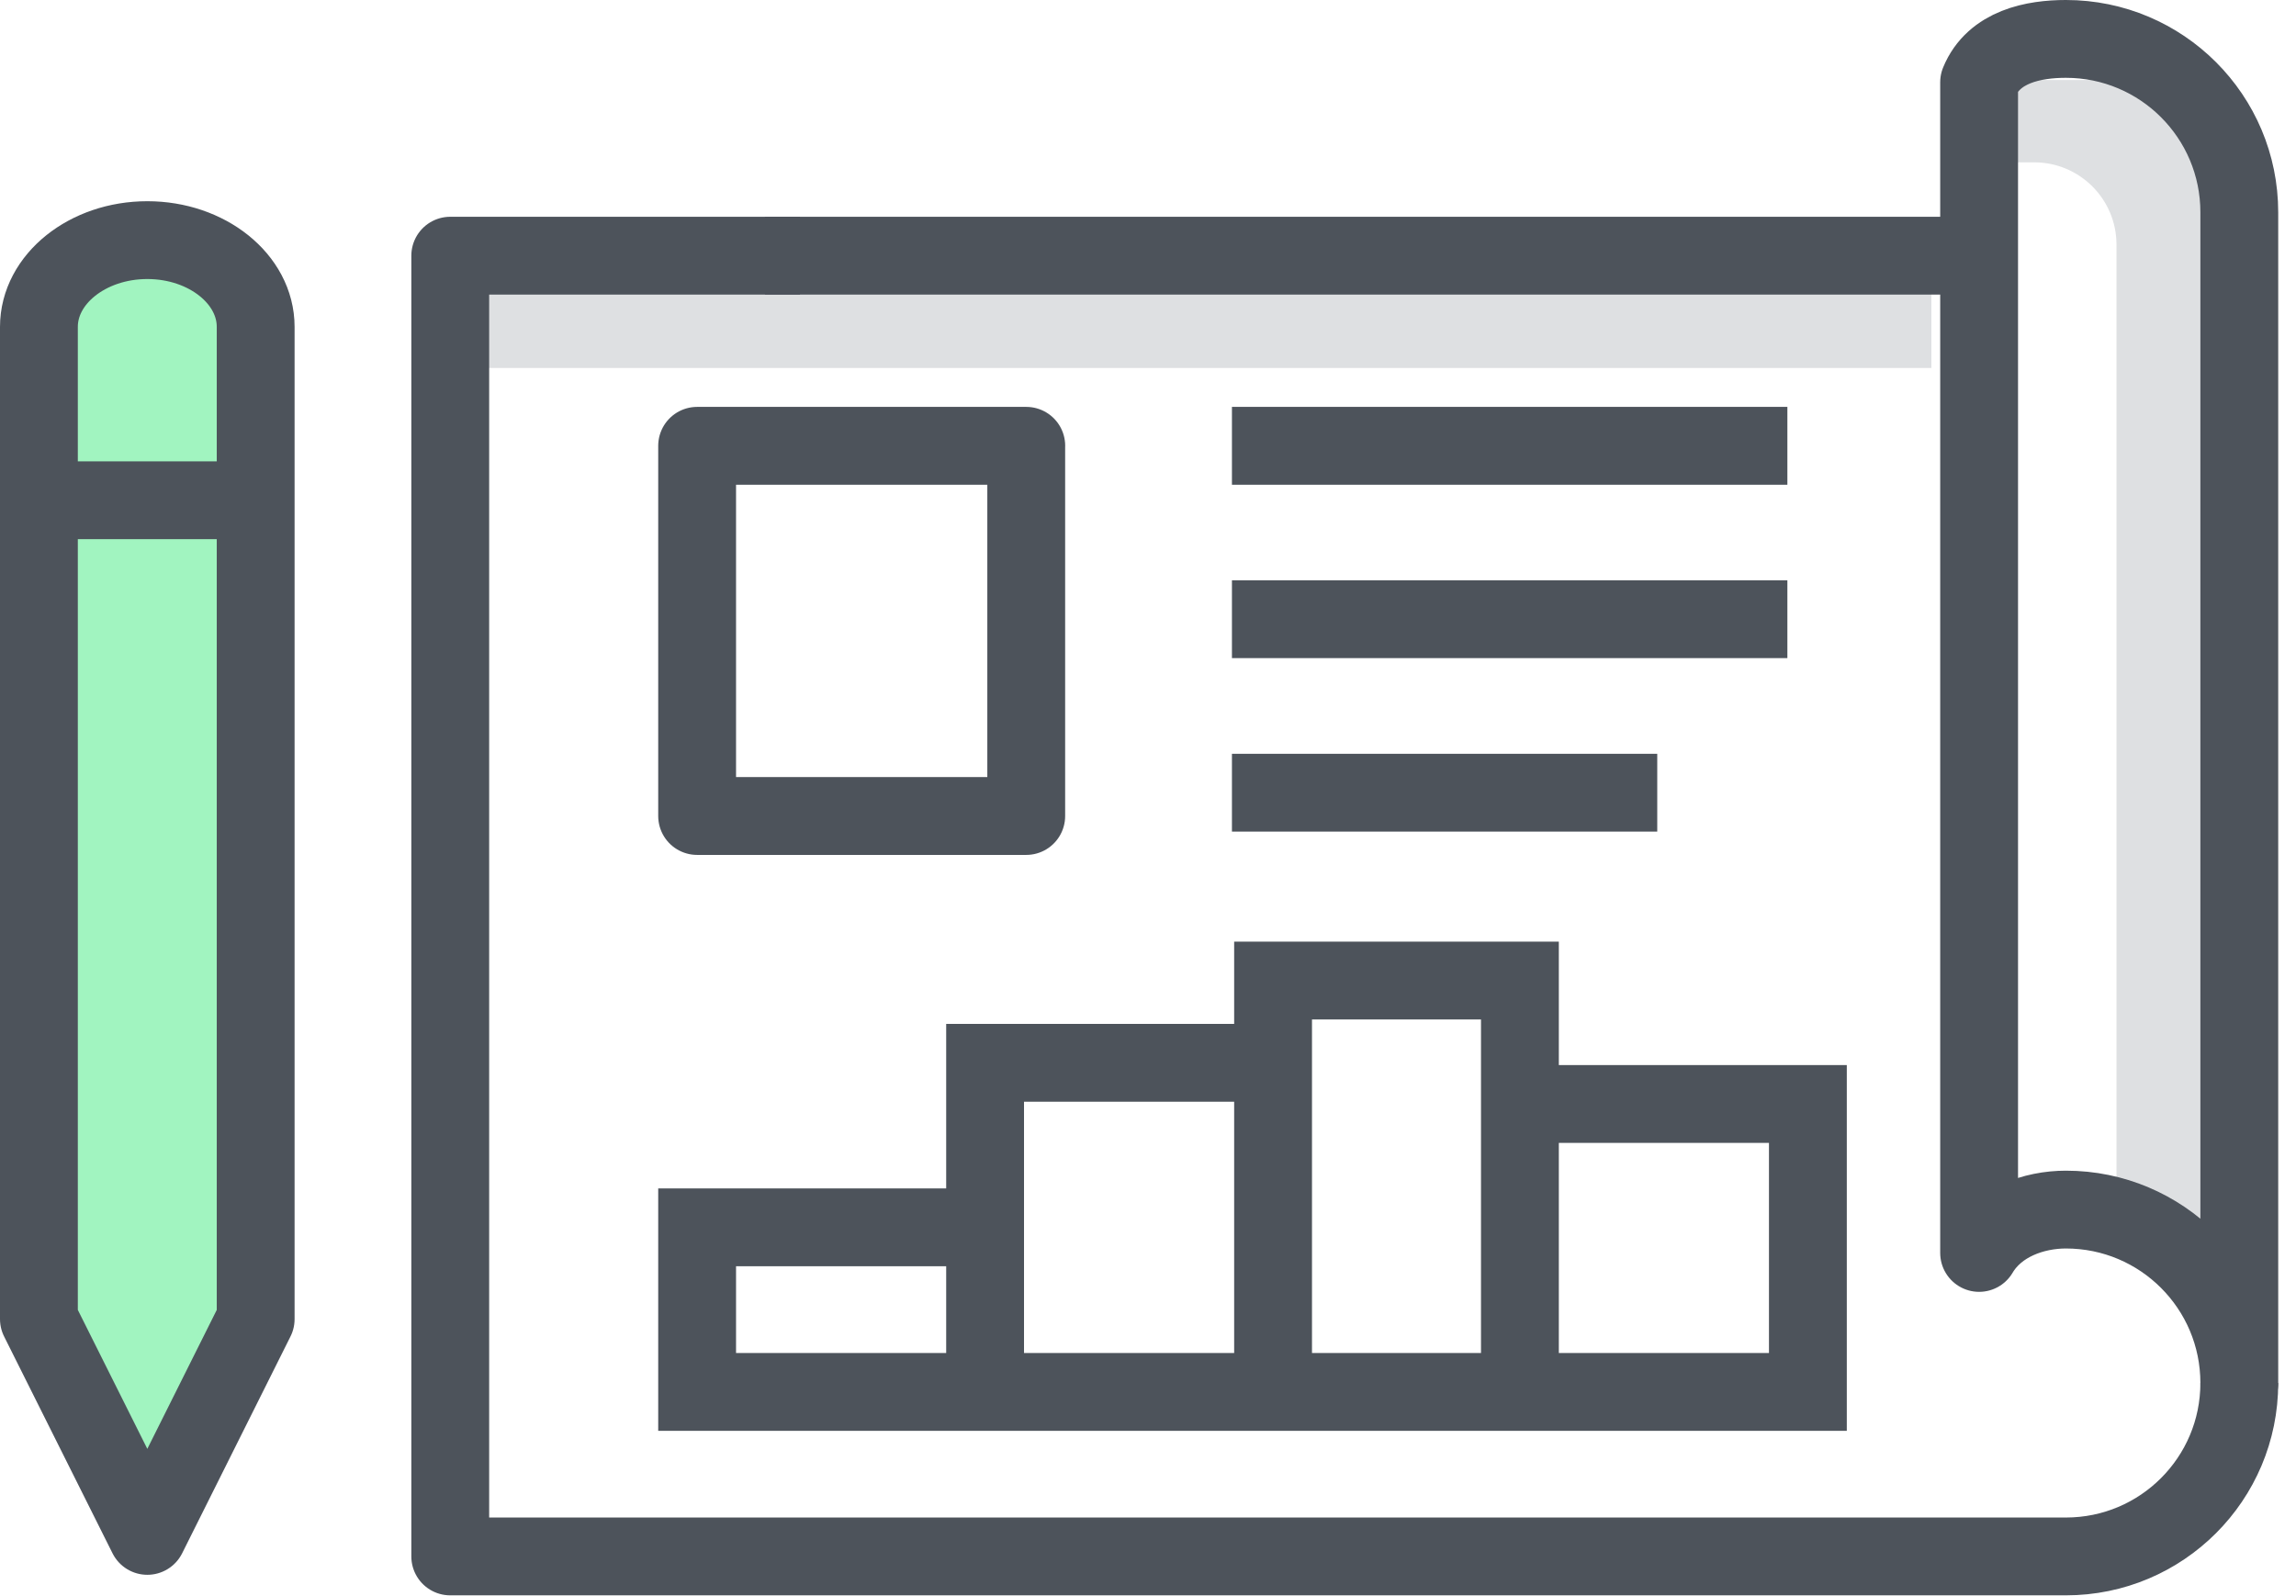
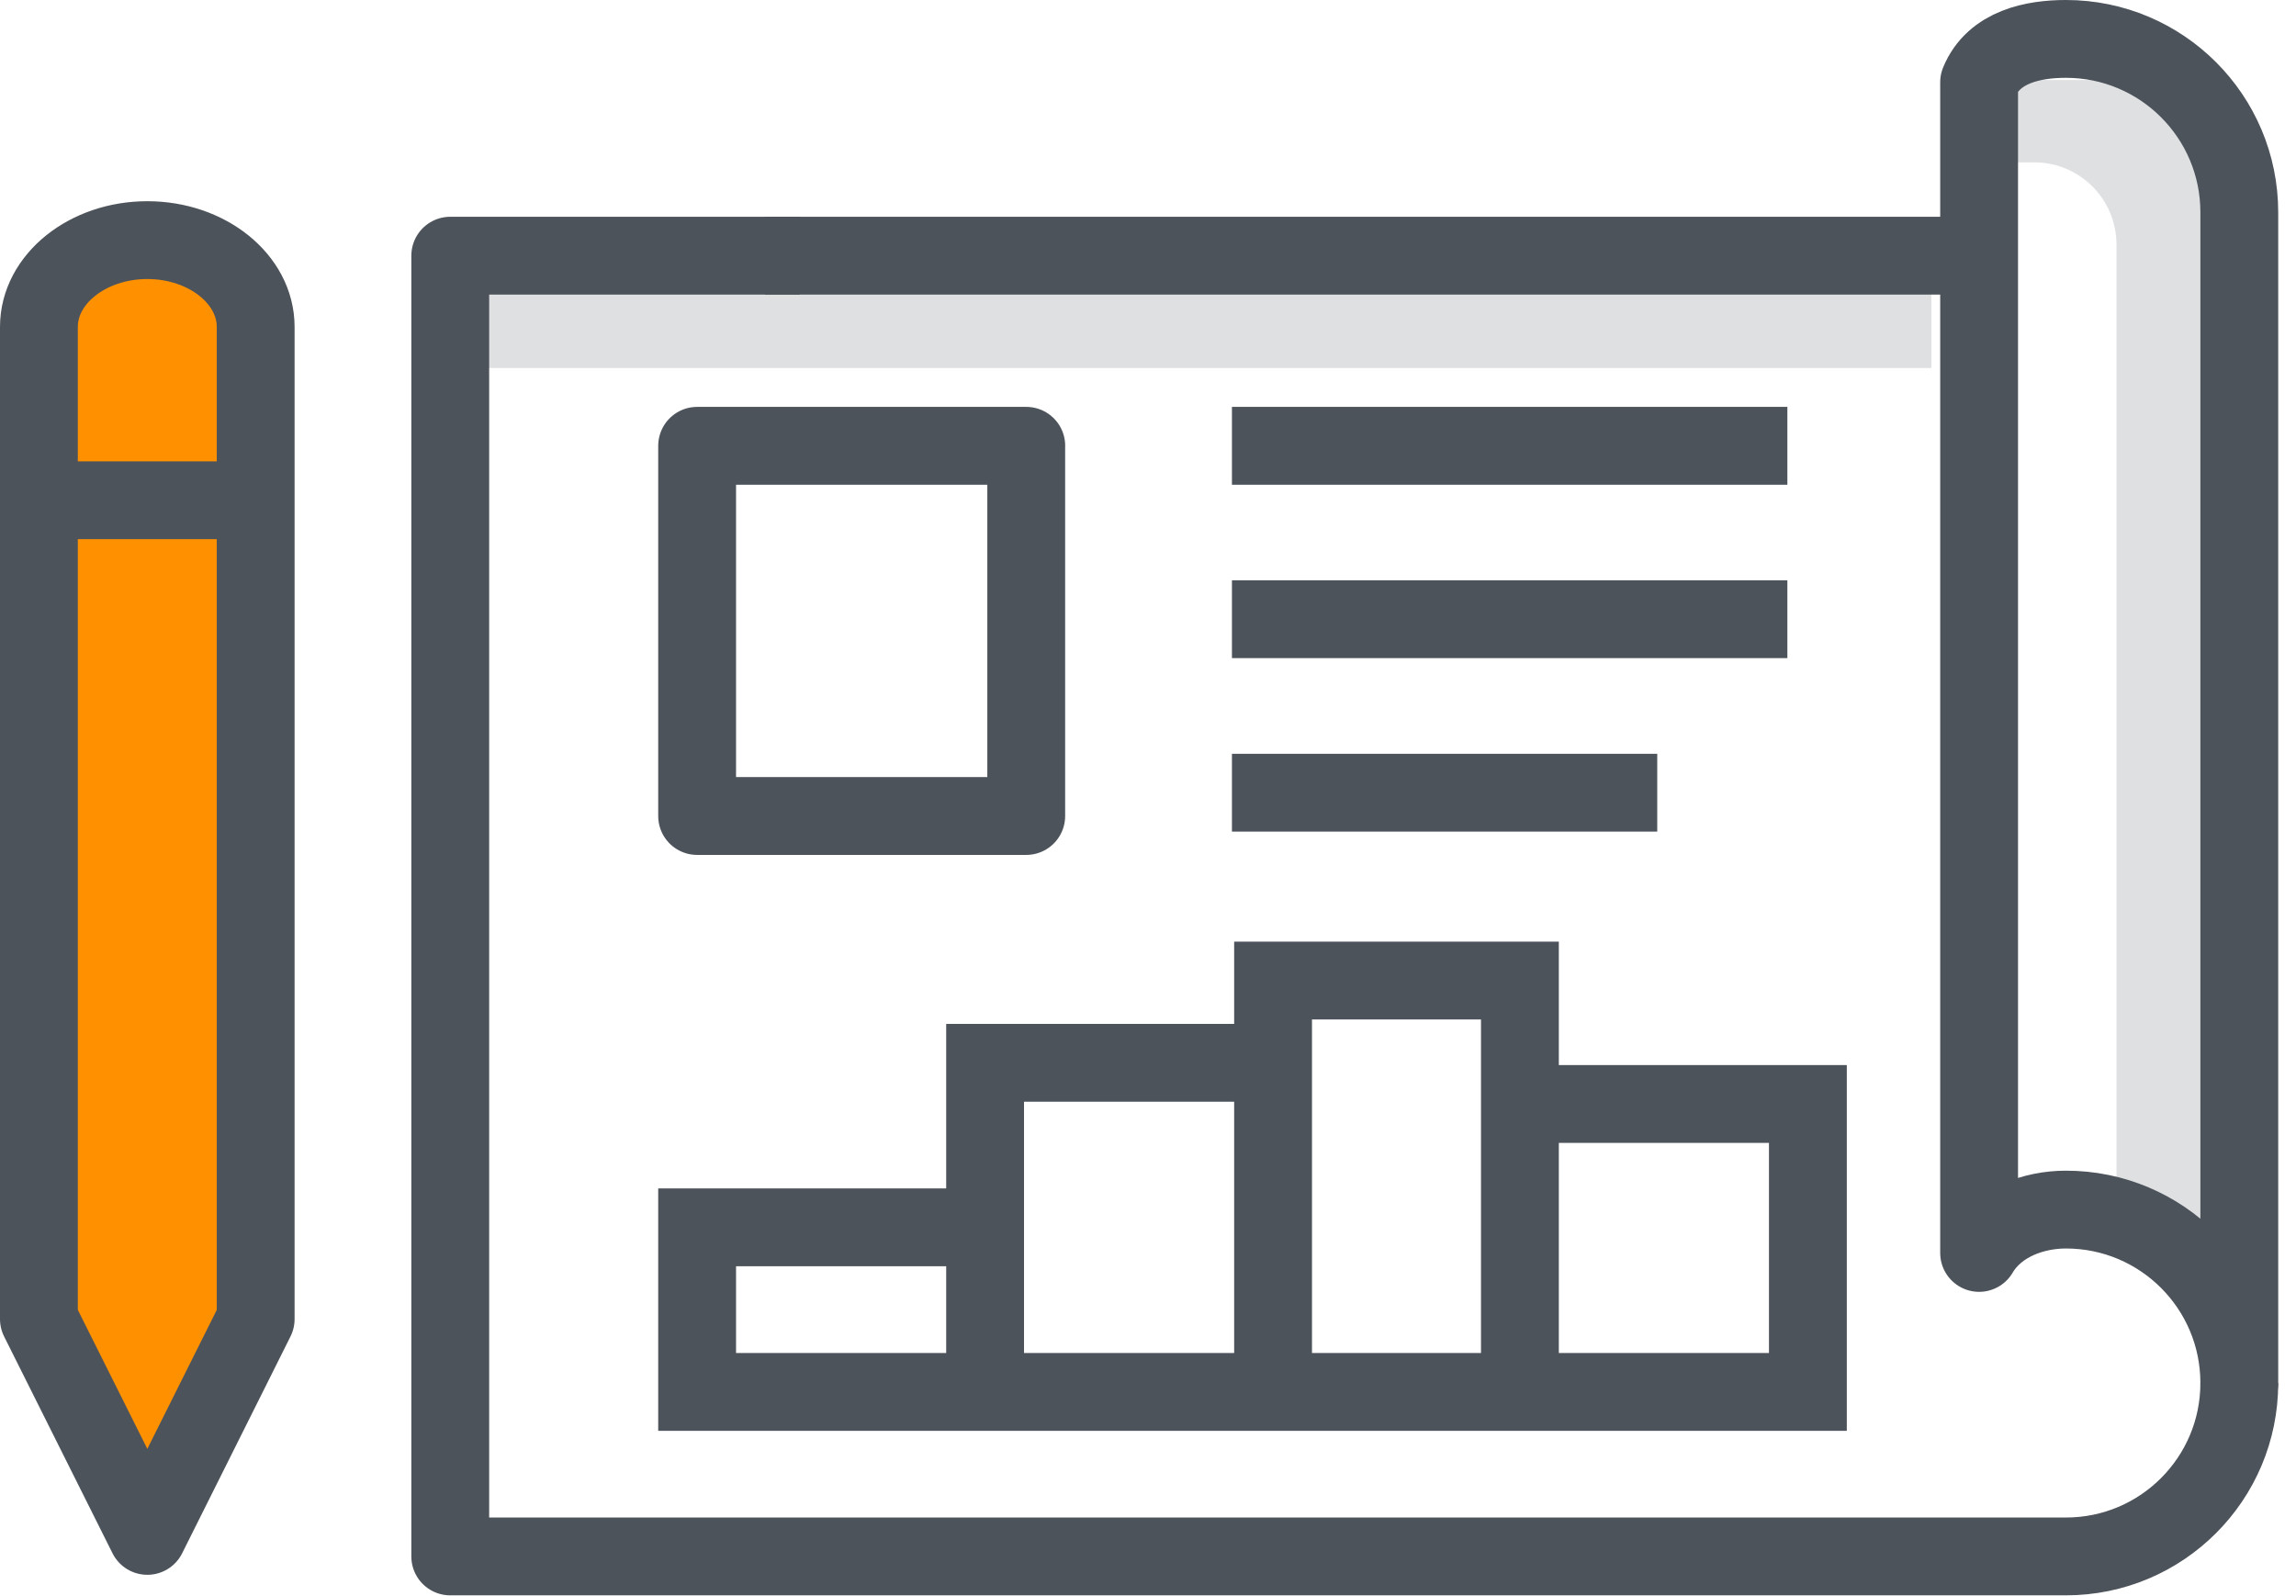
<svg xmlns="http://www.w3.org/2000/svg" width="59" height="41" viewBox="0 0 59 41" fill="none">
  <path d="M11.571 9.457V7.343H49.63v2.114H11.57zm39.115-5.286V2.057h3.171A3.171 3.171 0 0157.03 5.23v26.957h-2.643v-25.9a2.114 2.114 0 00-2.114-2.115h-1.586z" fill="#DEE0E2" />
  <path d="M57.543 35.543A4.456 4.456 0 0153.086 40H11.57V6.571h8.986" stroke="#4D535B" stroke-width="2" stroke-miterlimit="10" stroke-linejoin="round" />
  <path d="M50.857 32.2c.468-.791 1.415-1.114 2.229-1.114a4.456 4.456 0 014.457 4.457V5.457A4.456 4.456 0 0053.086 1c-.814 0-1.85.19-2.229 1.114V32.2z" stroke="#4D535B" stroke-width="2" stroke-miterlimit="10" stroke-linejoin="round" />
-   <path d="M3.786 6.171C2.248 6.171 1 7.174 1 8.4v25.5l2.786 5.572L6.57 33.9V8.4c0-1.226-1.248-2.229-2.785-2.229z" fill="#A1F4C0" stroke="#4D535B" stroke-width="2" stroke-miterlimit="10" stroke-linejoin="round" />
+   <path d="M3.786 6.171C2.248 6.171 1 7.174 1 8.4v25.5l2.786 5.572L6.57 33.9V8.4c0-1.226-1.248-2.229-2.785-2.229z" fill="#ff9100" stroke="#4D535B" stroke-width="2" stroke-miterlimit="10" stroke-linejoin="round" />
  <path d="M1 12.857h5.571m13.086-6.286h31.2m-24.485 4.886h-8.458v9.514h8.457v-9.514zm5.285 0H45.93m-14.273 4.457H45.93m-14.273 4.458h10.929" stroke="#4D535B" stroke-width="2" stroke-miterlimit="10" stroke-linejoin="round" />
  <path d="M39.057 35.772h7.4v-7.4h-7.4v7.4zm-6.343-8.458h-7.4v8.458h7.4v-8.458zm6.343-2.114h-6.343v10.572h6.343V25.2zM17.914 35.772h7.4v-4.23h-7.4v4.23z" stroke="#4D535B" stroke-width="2" stroke-miterlimit="10" />
</svg>
